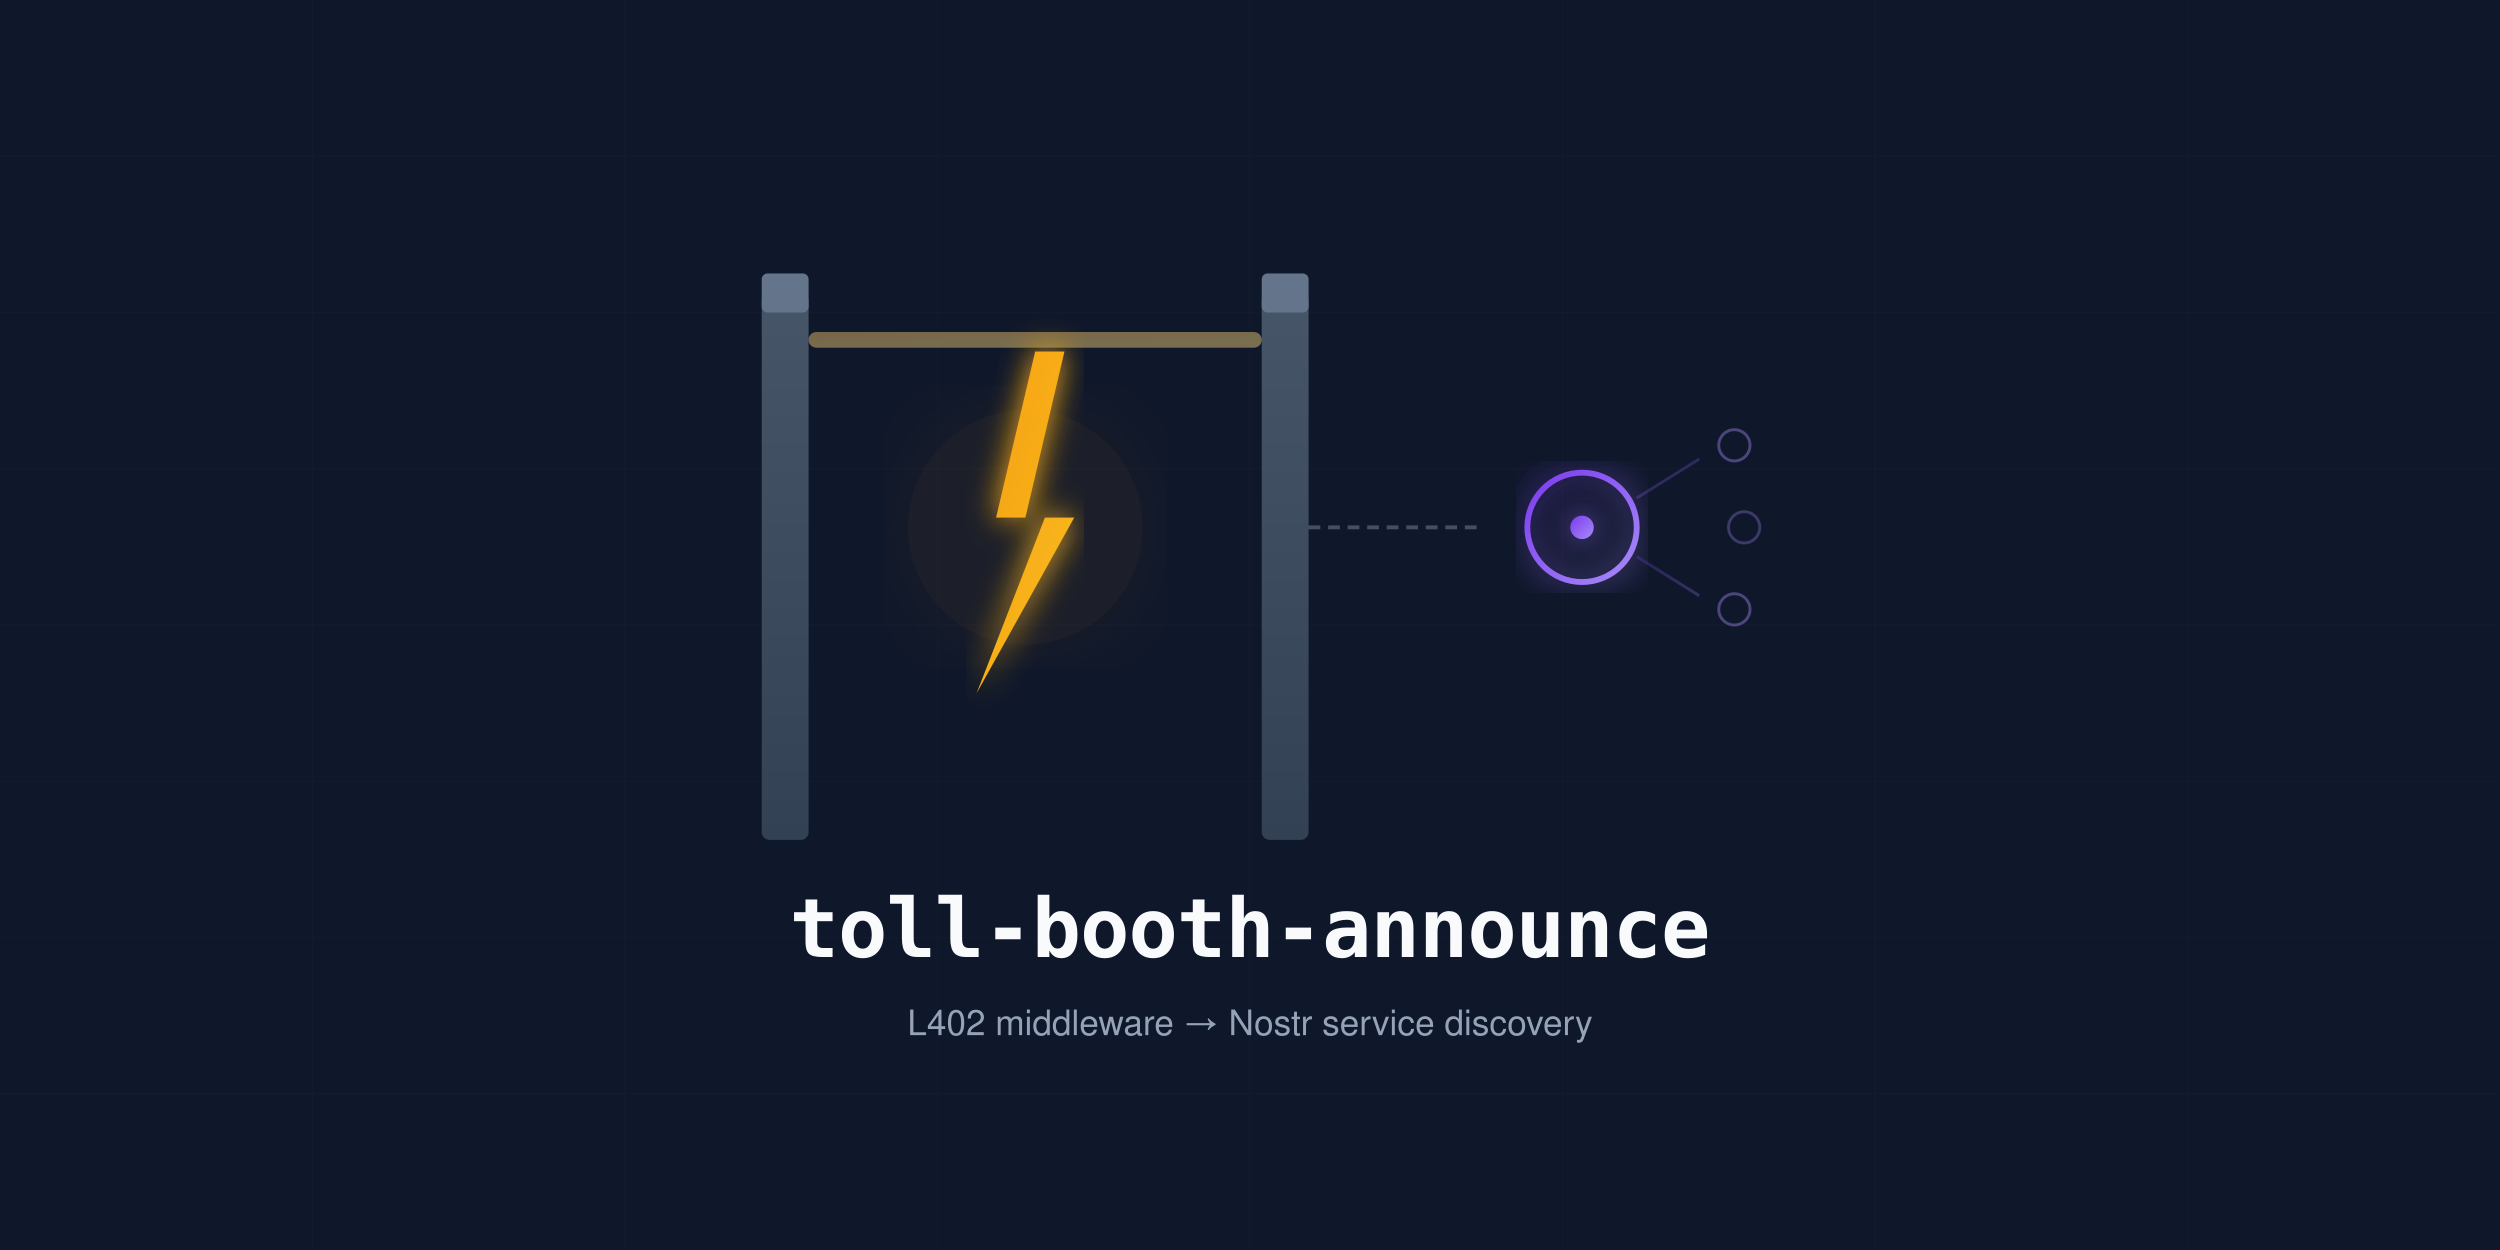
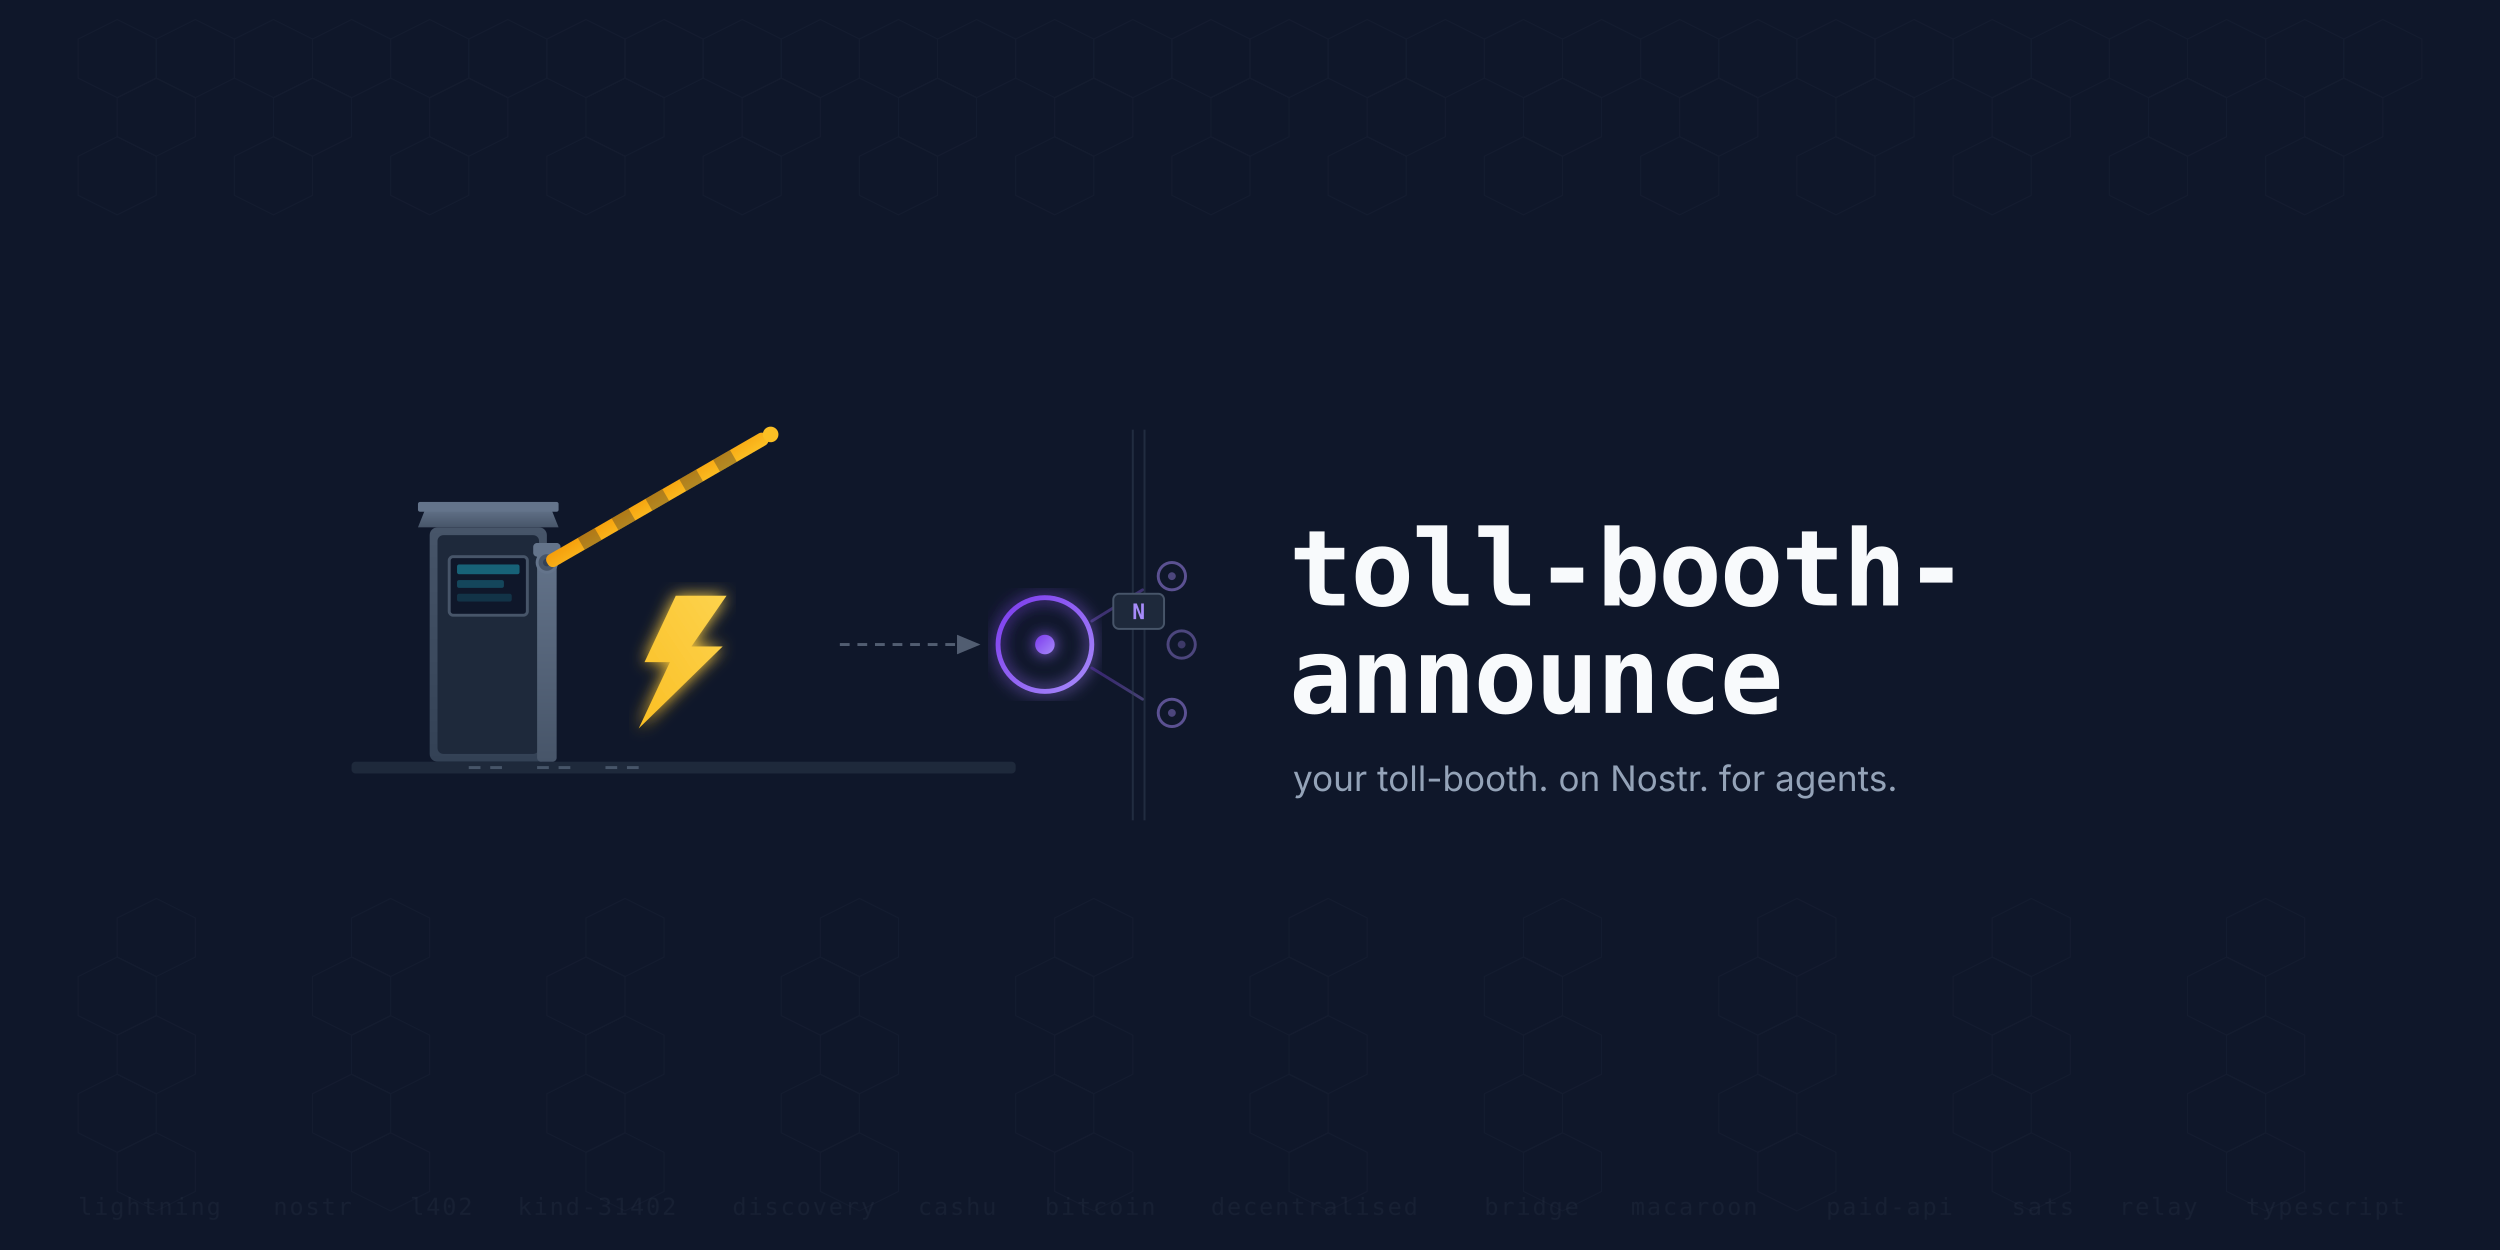
<svg xmlns="http://www.w3.org/2000/svg" viewBox="0 0 1280 640" width="1280" height="640">
  <defs>
-     <linearGradient id="bolt" x1="0%" y1="0%" x2="100%" y2="100%">
+     <linearGradient id="amber" x1="0%" y1="0%" x2="100%" y2="100%">
      <stop offset="0%" stop-color="#f59e0b" />
      <stop offset="100%" stop-color="#fbbf24" />
+     </linearGradient>
+     <linearGradient id="amberDark" x1="0%" y1="0%" x2="100%" y2="100%">
+       <stop offset="0%" stop-color="#d97706" />
+       <stop offset="100%" stop-color="#f59e0b" />
+     </linearGradient>
+     <linearGradient id="amberLight" x1="0%" y1="100%" x2="100%" y2="0%">
+       <stop offset="0%" stop-color="#fbbf24" />
+       <stop offset="100%" stop-color="#fcd34d" />
+     </linearGradient>
+     <linearGradient id="steel" x1="0%" y1="0%" x2="0%" y2="100%">
+       <stop offset="0%" stop-color="#475569" />
+       <stop offset="100%" stop-color="#334155" />
+     </linearGradient>
+     <linearGradient id="steelLight" x1="0%" y1="0%" x2="0%" y2="100%">
+       <stop offset="0%" stop-color="#64748b" />
+       <stop offset="100%" stop-color="#475569" />
    </linearGradient>
    <linearGradient id="nostr" x1="0%" y1="0%" x2="100%" y2="100%">
      <stop offset="0%" stop-color="#7c3aed" />
      <stop offset="100%" stop-color="#a78bfa" />
    </linearGradient>
-     <linearGradient id="gate" x1="0%" y1="0%" x2="0%" y2="100%">
-       <stop offset="0%" stop-color="#475569" />
-       <stop offset="100%" stop-color="#334155" />
-     </linearGradient>
    <filter id="glow">
-       <feGaussianBlur stdDeviation="8" result="blur" />
-       <feMerge>
-         <feMergeNode in="blur" />
-         <feMergeNode in="SourceGraphic" />
-       </feMerge>
-     </filter>
-     <filter id="softGlow">
-       <feGaussianBlur stdDeviation="20" result="blur" />
+       <feGaussianBlur stdDeviation="4" result="blur" />
      <feMerge>
        <feMergeNode in="blur" />
        <feMergeNode in="SourceGraphic" />
      </feMerge>
    </filter>
  </defs>
  <rect width="1280" height="640" fill="#0f172a" />
-   <g opacity="0.03" stroke="#94a3b8" stroke-width="0.5" fill="none">
-     <line x1="0" y1="80" x2="1280" y2="80" />
-     <line x1="0" y1="160" x2="1280" y2="160" />
-     <line x1="0" y1="240" x2="1280" y2="240" />
-     <line x1="0" y1="320" x2="1280" y2="320" />
-     <line x1="0" y1="400" x2="1280" y2="400" />
-     <line x1="0" y1="480" x2="1280" y2="480" />
-     <line x1="0" y1="560" x2="1280" y2="560" />
-     <line x1="160" y1="0" x2="160" y2="640" />
-     <line x1="320" y1="0" x2="320" y2="640" />
-     <line x1="480" y1="0" x2="480" y2="640" />
-     <line x1="640" y1="0" x2="640" y2="640" />
-     <line x1="800" y1="0" x2="800" y2="640" />
-     <line x1="960" y1="0" x2="960" y2="640" />
-     <line x1="1120" y1="0" x2="1120" y2="640" />
-   </g>
-   <rect x="390" y="150" width="24" height="280" rx="4" fill="url(#gate)" />
-   <rect x="390" y="140" width="24" height="20" rx="3" fill="#64748b" />
-   <rect x="646" y="150" width="24" height="280" rx="4" fill="url(#gate)" />
-   <rect x="646" y="140" width="24" height="20" rx="3" fill="#64748b" />
-   <rect x="414" y="170" width="232" height="8" rx="4" fill="#64748b" opacity="0.6" />
-   <rect x="414" y="170" width="232" height="8" rx="4" fill="url(#bolt)" opacity="0.3" />
-   <g filter="url(#glow)">
-     <polygon points="530,180 510,265 535,265 500,355 550,265 525,265 545,180" fill="url(#bolt)" />
-   </g>
-   <circle cx="525" cy="270" r="60" fill="#f59e0b" opacity="0.06" filter="url(#softGlow)" />
-   <g opacity="0.4">
-     <line x1="670" y1="270" x2="760" y2="270" stroke="#94a3b8" stroke-width="2" stroke-dasharray="6,4" />
-   </g>
-   <g filter="url(#glow)">
-     <circle cx="810" cy="270" r="28" fill="none" stroke="url(#nostr)" stroke-width="3" />
-     <circle cx="810" cy="270" r="6" fill="url(#nostr)" />
-   </g>
-   <g opacity="0.25" stroke="url(#nostr)" stroke-width="1.5">
-     <line x1="838" y1="255" x2="870" y2="235" />
-     <line x1="838" y1="270" x2="875" y2="270" />
-     <line x1="838" y1="285" x2="870" y2="305" />
-   </g>
-   <circle cx="888" cy="228" r="8" fill="none" stroke="#a78bfa" stroke-width="1.5" opacity="0.4" />
-   <circle cx="893" cy="270" r="8" fill="none" stroke="#a78bfa" stroke-width="1.5" opacity="0.3" />
-   <circle cx="888" cy="312" r="8" fill="none" stroke="#a78bfa" stroke-width="1.5" opacity="0.4" />
-   <text x="640" y="490" text-anchor="middle" font-family="ui-monospace, 'SF Mono', 'Cascadia Code', 'Fira Code', Menlo, monospace" font-size="42" font-weight="700" fill="#f8fafc" letter-spacing="-0.5">toll-booth-announce</text>
-   <text x="640" y="530" text-anchor="middle" font-family="-apple-system, 'Segoe UI', Helvetica, Arial, sans-serif" font-size="18" fill="#94a3b8">L402 middleware → Nostr service discovery</text>
+   <g opacity="0.04" stroke="#94a3b8" stroke-width="0.5" fill="none">
+     <polygon points="40,20 60,10 80,20 80,40 60,50 40,40" />
+     <polygon points="80,20 100,10 120,20 120,40 100,50 80,40" />
+     <polygon points="120,20 140,10 160,20 160,40 140,50 120,40" />
+     <polygon points="160,20 180,10 200,20 200,40 180,50 160,40" />
+     <polygon points="200,20 220,10 240,20 240,40 220,50 200,40" />
+     <polygon points="240,20 260,10 280,20 280,40 260,50 240,40" />
+     <polygon points="280,20 300,10 320,20 320,40 300,50 280,40" />
+     <polygon points="320,20 340,10 360,20 360,40 340,50 320,40" />
+     <polygon points="360,20 380,10 400,20 400,40 380,50 360,40" />
+     <polygon points="400,20 420,10 440,20 440,40 420,50 400,40" />
+     <polygon points="440,20 460,10 480,20 480,40 460,50 440,40" />
+     <polygon points="480,20 500,10 520,20 520,40 500,50 480,40" />
+     <polygon points="520,20 540,10 560,20 560,40 540,50 520,40" />
+     <polygon points="560,20 580,10 600,20 600,40 580,50 560,40" />
+     <polygon points="600,20 620,10 640,20 640,40 620,50 600,40" />
+     <polygon points="640,20 660,10 680,20 680,40 660,50 640,40" />
+     <polygon points="680,20 700,10 720,20 720,40 700,50 680,40" />
+     <polygon points="720,20 740,10 760,20 760,40 740,50 720,40" />
+     <polygon points="760,20 780,10 800,20 800,40 780,50 760,40" />
+     <polygon points="800,20 820,10 840,20 840,40 820,50 800,40" />
+     <polygon points="840,20 860,10 880,20 880,40 860,50 840,40" />
+     <polygon points="880,20 900,10 920,20 920,40 900,50 880,40" />
+     <polygon points="920,20 940,10 960,20 960,40 940,50 920,40" />
+     <polygon points="960,20 980,10 1000,20 1000,40 980,50 960,40" />
+     <polygon points="1000,20 1020,10 1040,20 1040,40 1020,50 1000,40" />
+     <polygon points="1040,20 1060,10 1080,20 1080,40 1060,50 1040,40" />
+     <polygon points="1080,20 1100,10 1120,20 1120,40 1100,50 1080,40" />
+     <polygon points="1120,20 1140,10 1160,20 1160,40 1140,50 1120,40" />
+     <polygon points="1160,20 1180,10 1200,20 1200,40 1180,50 1160,40" />
+     <polygon points="1200,20 1220,10 1240,20 1240,40 1220,50 1200,40" />
+     <polygon points="60,50 80,40 100,50 100,70 80,80 60,70" />
+     <polygon points="140,50 160,40 180,50 180,70 160,80 140,70" />
+     <polygon points="220,50 240,40 260,50 260,70 240,80 220,70" />
+     <polygon points="300,50 320,40 340,50 340,70 320,80 300,70" />
+     <polygon points="380,50 400,40 420,50 420,70 400,80 380,70" />
+     <polygon points="460,50 480,40 500,50 500,70 480,80 460,70" />
+     <polygon points="540,50 560,40 580,50 580,70 560,80 540,70" />
+     <polygon points="620,50 640,40 660,50 660,70 640,80 620,70" />
+     <polygon points="700,50 720,40 740,50 740,70 720,80 700,70" />
+     <polygon points="780,50 800,40 820,50 820,70 800,80 780,70" />
+     <polygon points="860,50 880,40 900,50 900,70 880,80 860,70" />
+     <polygon points="940,50 960,40 980,50 980,70 960,80 940,70" />
+     <polygon points="1020,50 1040,40 1060,50 1060,70 1040,80 1020,70" />
+     <polygon points="1100,50 1120,40 1140,50 1140,70 1120,80 1100,70" />
+     <polygon points="1180,50 1200,40 1220,50 1220,70 1200,80 1180,70" />
+     <polygon points="40,80 60,70 80,80 80,100 60,110 40,100" />
+     <polygon points="120,80 140,70 160,80 160,100 140,110 120,100" />
+     <polygon points="200,80 220,70 240,80 240,100 220,110 200,100" />
+     <polygon points="280,80 300,70 320,80 320,100 300,110 280,100" />
+     <polygon points="360,80 380,70 400,80 400,100 380,110 360,100" />
+     <polygon points="440,80 460,70 480,80 480,100 460,110 440,100" />
+     <polygon points="520,80 540,70 560,80 560,100 540,110 520,100" />
+     <polygon points="600,80 620,70 640,80 640,100 620,110 600,100" />
+     <polygon points="680,80 700,70 720,80 720,100 700,110 680,100" />
+     <polygon points="760,80 780,70 800,80 800,100 780,110 760,100" />
+     <polygon points="840,80 860,70 880,80 880,100 860,110 840,100" />
+     <polygon points="920,80 940,70 960,80 960,100 940,110 920,100" />
+     <polygon points="1000,80 1020,70 1040,80 1040,100 1020,110 1000,100" />
+     <polygon points="1080,80 1100,70 1120,80 1120,100 1100,110 1080,100" />
+     <polygon points="1160,80 1180,70 1200,80 1200,100 1180,110 1160,100" />
+     <polygon points="60,470 80,460 100,470 100,490 80,500 60,490" />
+     <polygon points="180,470 200,460 220,470 220,490 200,500 180,490" />
+     <polygon points="300,470 320,460 340,470 340,490 320,500 300,490" />
+     <polygon points="420,470 440,460 460,470 460,490 440,500 420,490" />
+     <polygon points="540,470 560,460 580,470 580,490 560,500 540,490" />
+     <polygon points="660,470 680,460 700,470 700,490 680,500 660,490" />
+     <polygon points="780,470 800,460 820,470 820,490 800,500 780,490" />
+     <polygon points="900,470 920,460 940,470 940,490 920,500 900,490" />
+     <polygon points="1020,470 1040,460 1060,470 1060,490 1040,500 1020,490" />
+     <polygon points="1140,470 1160,460 1180,470 1180,490 1160,500 1140,490" />
+     <polygon points="40,500 60,490 80,500 80,520 60,530 40,520" />
+     <polygon points="160,500 180,490 200,500 200,520 180,530 160,520" />
+     <polygon points="280,500 300,490 320,500 320,520 300,530 280,520" />
+     <polygon points="400,500 420,490 440,500 440,520 420,530 400,520" />
+     <polygon points="520,500 540,490 560,500 560,520 540,530 520,520" />
+     <polygon points="640,500 660,490 680,500 680,520 660,530 640,520" />
+     <polygon points="760,500 780,490 800,500 800,520 780,530 760,520" />
+     <polygon points="880,500 900,490 920,500 920,520 900,530 880,520" />
+     <polygon points="1000,500 1020,490 1040,500 1040,520 1020,530 1000,520" />
+     <polygon points="1120,500 1140,490 1160,500 1160,520 1140,530 1120,520" />
+     <polygon points="60,530 80,520 100,530 100,550 80,560 60,550" />
+     <polygon points="180,530 200,520 220,530 220,550 200,560 180,550" />
+     <polygon points="300,530 320,520 340,530 340,550 320,560 300,550" />
+     <polygon points="420,530 440,520 460,530 460,550 440,560 420,550" />
+     <polygon points="540,530 560,520 580,530 580,550 560,560 540,550" />
+     <polygon points="660,530 680,520 700,530 700,550 680,560 660,550" />
+     <polygon points="780,530 800,520 820,530 820,550 800,560 780,550" />
+     <polygon points="900,530 920,520 940,530 940,550 920,560 900,550" />
+     <polygon points="1020,530 1040,520 1060,530 1060,550 1040,560 1020,550" />
+     <polygon points="1140,530 1160,520 1180,530 1180,550 1160,560 1140,550" />
+     <polygon points="40,560 60,550 80,560 80,580 60,590 40,580" />
+     <polygon points="160,560 180,550 200,560 200,580 180,590 160,580" />
+     <polygon points="280,560 300,550 320,560 320,580 300,590 280,580" />
+     <polygon points="400,560 420,550 440,560 440,580 420,590 400,580" />
+     <polygon points="520,560 540,550 560,560 560,580 540,590 520,580" />
+     <polygon points="640,560 660,550 680,560 680,580 660,590 640,580" />
+     <polygon points="760,560 780,550 800,560 800,580 780,590 760,580" />
+     <polygon points="880,560 900,550 920,560 920,580 900,590 880,580" />
+     <polygon points="1000,560 1020,550 1040,560 1040,580 1020,590 1000,580" />
+     <polygon points="1120,560 1140,550 1160,560 1160,580 1140,590 1120,580" />
+     <polygon points="60,590 80,580 100,590 100,610 80,620 60,610" />
+     <polygon points="180,590 200,580 220,590 220,610 200,620 180,610" />
+     <polygon points="300,590 320,580 340,590 340,610 320,620 300,610" />
+     <polygon points="420,590 440,580 460,590 460,610 440,620 420,610" />
+     <polygon points="540,590 560,580 580,590 580,610 560,620 540,610" />
+     <polygon points="660,590 680,580 700,590 700,610 680,620 660,610" />
+     <polygon points="780,590 800,580 820,590 820,610 800,620 780,610" />
+     <polygon points="900,590 920,580 940,590 940,610 920,620 900,610" />
+     <polygon points="1020,590 1040,580 1060,590 1060,610 1040,620 1020,610" />
+     <polygon points="1140,590 1160,580 1180,590 1180,610 1160,620 1140,610" />
+   </g>
+   <g transform="translate(160, 170)">
+     <rect x="60" y="100" width="60" height="120" rx="4" fill="url(#steel)" />
+     <rect x="64" y="104" width="52" height="112" rx="3" fill="#1e293b" />
+     <rect x="70" y="115" width="40" height="30" rx="2" fill="#0f172a" stroke="#475569" stroke-width="1.5" />
+     <rect x="74" y="119" width="32" height="5" rx="1" fill="#22d3ee" opacity="0.4" />
+     <rect x="74" y="127" width="24" height="4" rx="1" fill="#22d3ee" opacity="0.25" />
+     <rect x="74" y="134" width="28" height="4" rx="1" fill="#22d3ee" opacity="0.15" />
+     <polygon points="54,100 126,100 122,90 58,90" fill="url(#steelLight)" />
+     <rect x="54" y="87" width="72" height="5" rx="1" fill="#64748b" />
+     <rect x="20" y="220" width="340" height="6" rx="2" fill="#1e293b" />
+     <line x1="80" y1="223" x2="100" y2="223" stroke="#475569" stroke-width="1.5" stroke-dasharray="6,5" />
+     <line x1="115" y1="223" x2="135" y2="223" stroke="#475569" stroke-width="1.5" stroke-dasharray="6,5" />
+     <line x1="150" y1="223" x2="170" y2="223" stroke="#475569" stroke-width="1.5" stroke-dasharray="6,5" />
+     <rect x="115" y="110" width="10" height="110" rx="2" fill="url(#steelLight)" />
+     <rect x="113" y="108" width="14" height="7" rx="2" fill="#64748b" />
+     <circle cx="120" cy="118" r="5" fill="#475569" stroke="#64748b" stroke-width="1.5" />
+     <circle cx="120" cy="118" r="2" fill="#334155" />
+     <g transform="rotate(-30, 120, 118)">
+       <rect x="120" y="115" width="130" height="7" rx="3" fill="url(#amber)" />
+       <rect x="140" y="115" width="10" height="7" fill="#0f172a" opacity="0.3" />
+       <rect x="160" y="115" width="10" height="7" fill="#0f172a" opacity="0.3" />
+       <rect x="180" y="115" width="10" height="7" fill="#0f172a" opacity="0.3" />
+       <rect x="200" y="115" width="10" height="7" fill="#0f172a" opacity="0.3" />
+       <rect x="220" y="115" width="10" height="7" fill="#0f172a" opacity="0.3" />
+       <circle cx="252" cy="118.5" r="4" fill="#fbbf24" />
+     </g>
+     <g filter="url(#glow)" transform="translate(170, 135)">
+       <polygon points="16,0 0,34 13,34 -3,68 40,26 24,26 42,0" fill="url(#amberLight)" />
+     </g>
+     <g opacity="0.5">
+       <line x1="270" y1="160" x2="330" y2="160" stroke="#94a3b8" stroke-width="1.5" stroke-dasharray="5,4" />
+       <polygon points="330,155 342,160 330,165" fill="#94a3b8" />
+     </g>
+     <g filter="url(#glow)">
+       <circle cx="375" cy="160" r="24" fill="none" stroke="url(#nostr)" stroke-width="2.5" />
+       <circle cx="375" cy="160" r="5" fill="url(#nostr)" />
+     </g>
+     <g opacity="0.35" stroke="url(#nostr)" stroke-width="1.5" stroke-linecap="round">
+       <line x1="399" y1="148" x2="425" y2="132" />
+       <line x1="399" y1="160" x2="430" y2="160" />
+       <line x1="399" y1="172" x2="425" y2="188" />
+     </g>
+     <circle cx="440" cy="125" r="7" fill="none" stroke="#a78bfa" stroke-width="1.5" opacity="0.5" />
+     <circle cx="445" cy="160" r="7" fill="none" stroke="#a78bfa" stroke-width="1.5" opacity="0.4" />
+     <circle cx="440" cy="195" r="7" fill="none" stroke="#a78bfa" stroke-width="1.5" opacity="0.5" />
+     <circle cx="440" cy="125" r="2" fill="#a78bfa" opacity="0.4" />
+     <circle cx="445" cy="160" r="2" fill="#a78bfa" opacity="0.3" />
+     <circle cx="440" cy="195" r="2" fill="#a78bfa" opacity="0.4" />
+   </g>
+   <g transform="translate(580, 220)">
+     <line x1="0" y1="0" x2="0" y2="200" stroke="#334155" stroke-width="1" opacity="0.5" />
+     <line x1="6" y1="0" x2="6" y2="200" stroke="#334155" stroke-width="1" opacity="0.5" />
+     <g transform="translate(-10, 84)">
+       <rect x="0" y="0" width="26" height="18" rx="3" fill="#1e293b" stroke="#475569" stroke-width="1" />
+       <text x="13" y="13" text-anchor="middle" font-family="'SF Mono', 'Fira Code', 'JetBrains Mono', monospace" font-size="11" font-weight="bold" fill="#a78bfa">N</text>
+     </g>
+   </g>
+   <text font-family="'SF Mono', 'Fira Code', 'JetBrains Mono', 'Menlo', monospace" font-weight="bold" fill="#f8fafc" letter-spacing="-1">
+     <tspan x="660" y="310" font-size="54">toll-booth-</tspan>
+     <tspan x="660" y="365" font-size="54">announce</tspan>
+   </text>
+   <text x="662" y="405" font-family="'Inter', -apple-system, 'Segoe UI', sans-serif" font-size="18" fill="#94a3b8">your toll-booth. on Nostr. for agents.</text>
+   <g opacity="0.06" fill="#94a3b8">
+     <text y="622" font-family="'SF Mono', 'Fira Code', 'JetBrains Mono', monospace" font-size="12" letter-spacing="1">
+       <tspan x="40">lightning</tspan>
+       <tspan x="140">nostr</tspan>
+       <tspan x="210">l402</tspan>
+       <tspan x="265">kind-31402</tspan>
+       <tspan x="375">discovery</tspan>
+       <tspan x="470">cashu</tspan>
+       <tspan x="535">bitcoin</tspan>
+       <tspan x="620">decentralised</tspan>
+       <tspan x="760">bridge</tspan>
+       <tspan x="835">macaroon</tspan>
+       <tspan x="935">paid-api</tspan>
+       <tspan x="1030">sats</tspan>
+       <tspan x="1085">relay</tspan>
+       <tspan x="1150">typescript</tspan>
+     </text>
+   </g>
</svg>
